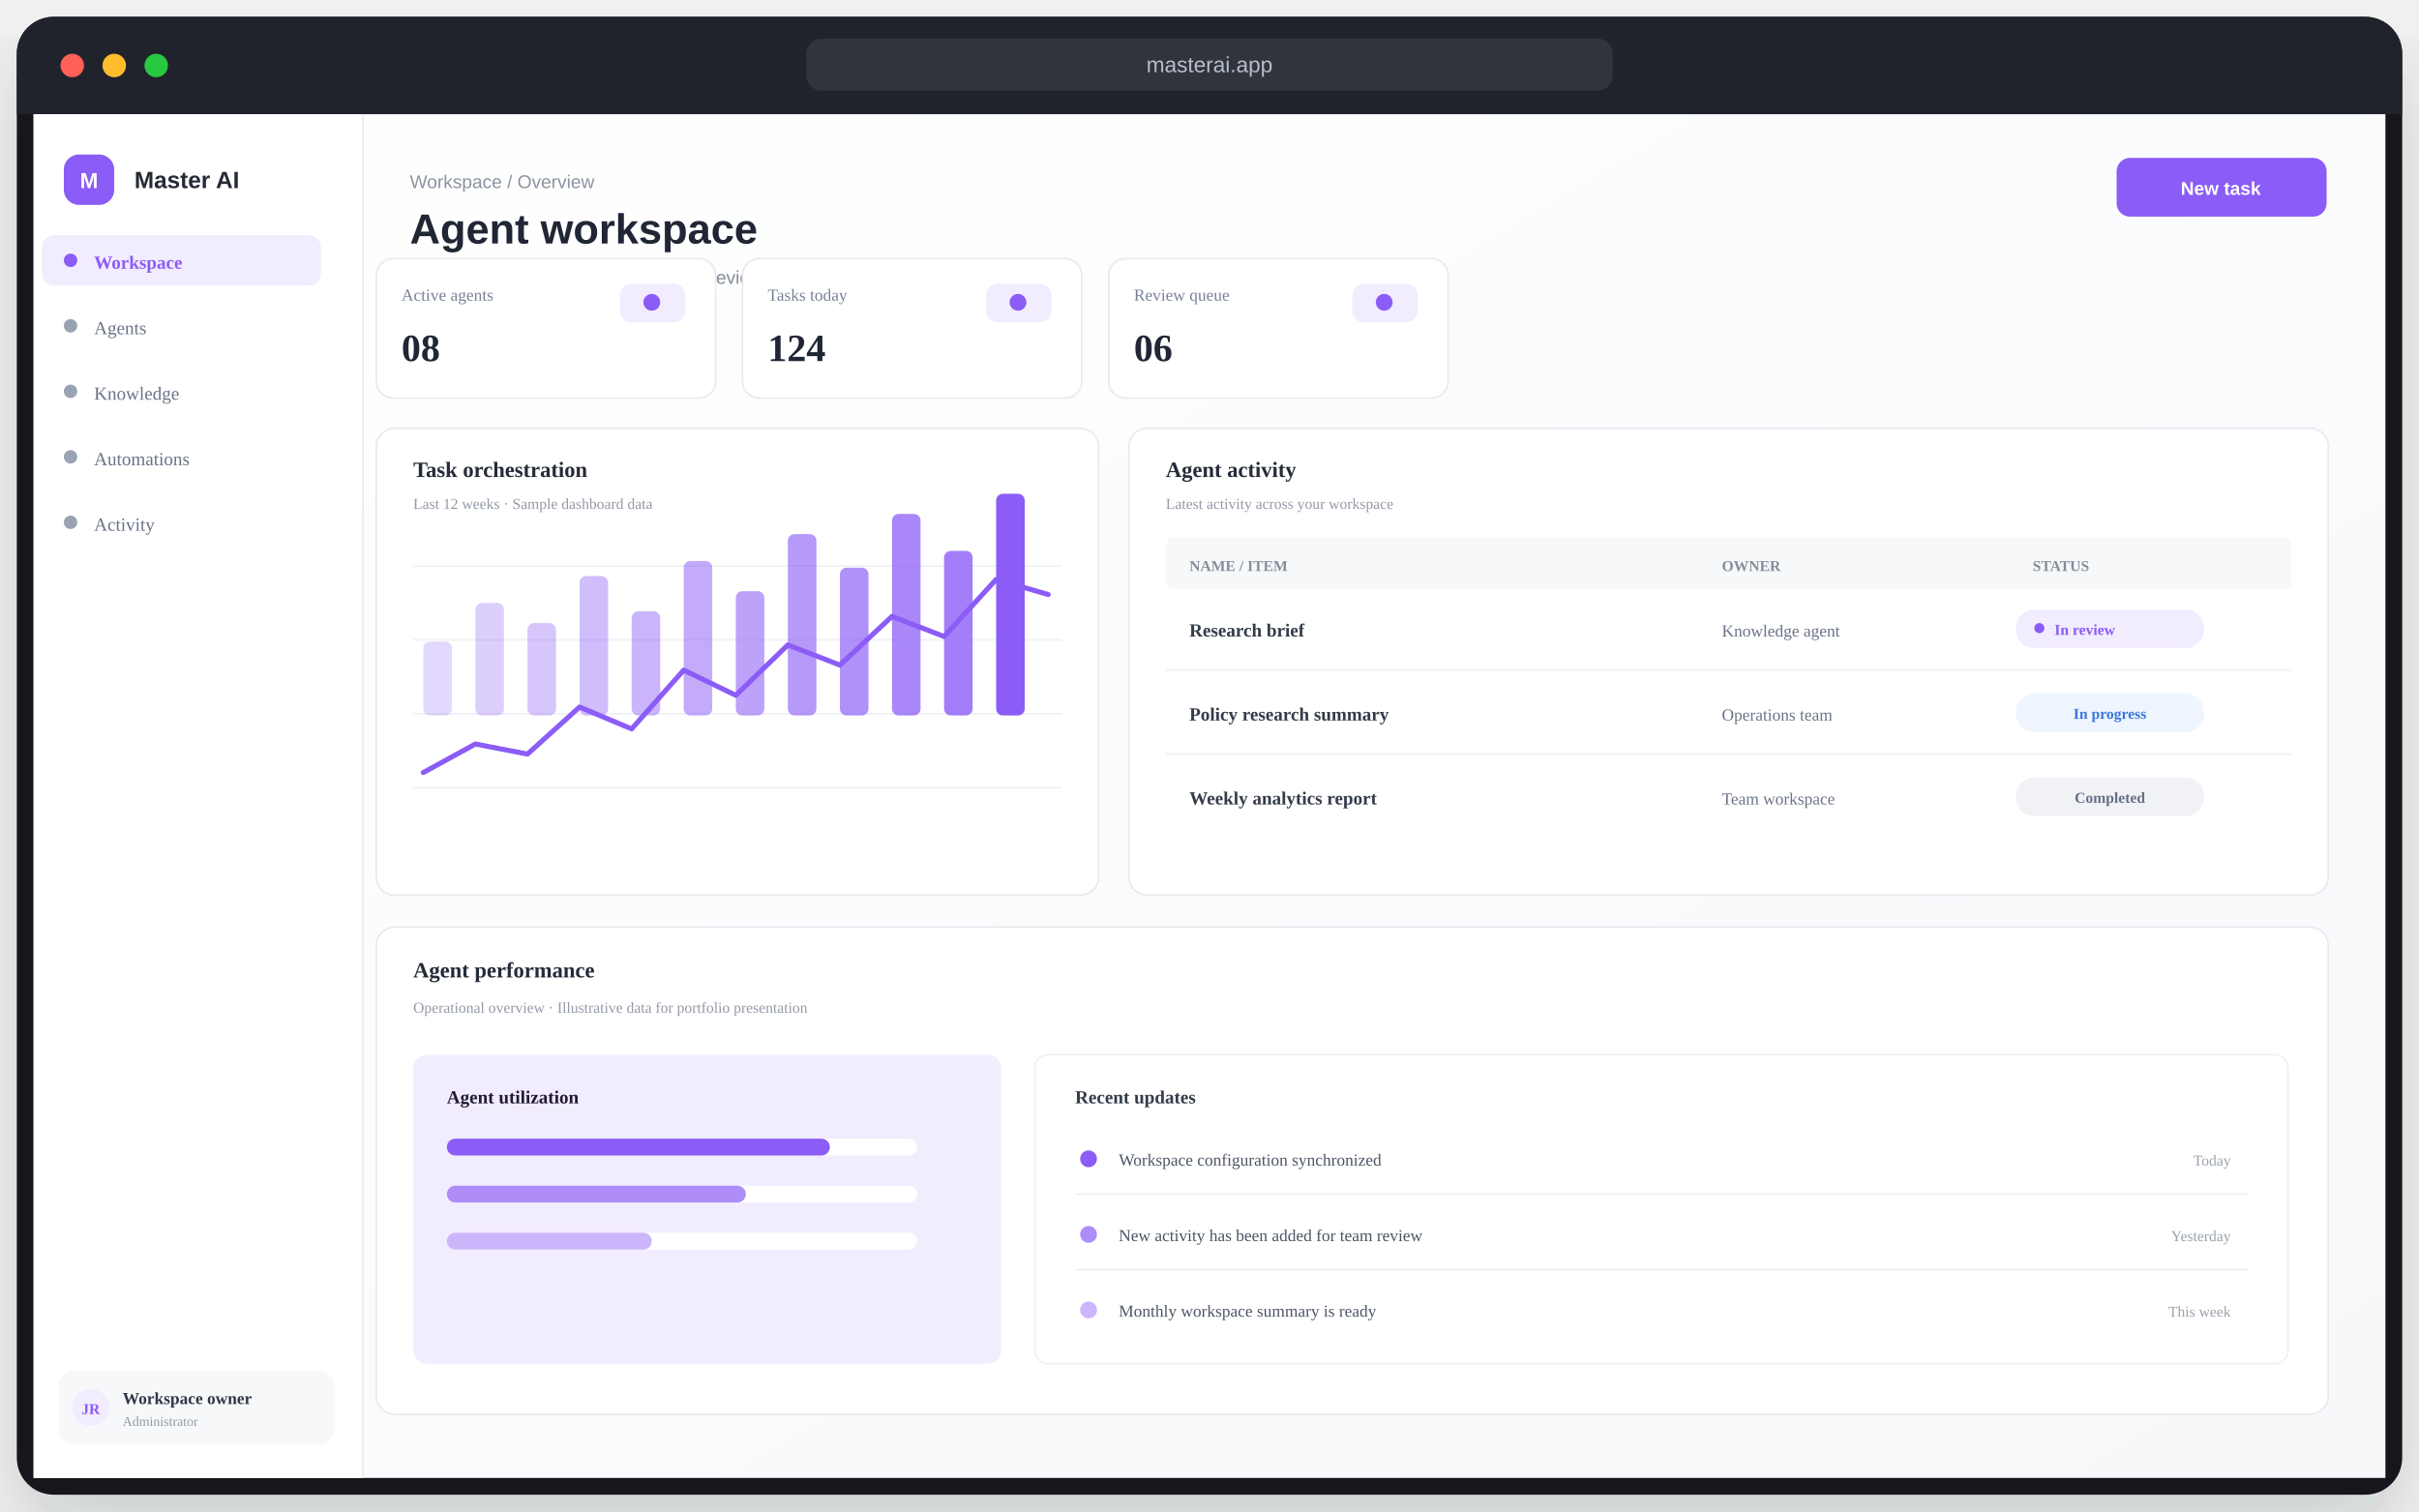
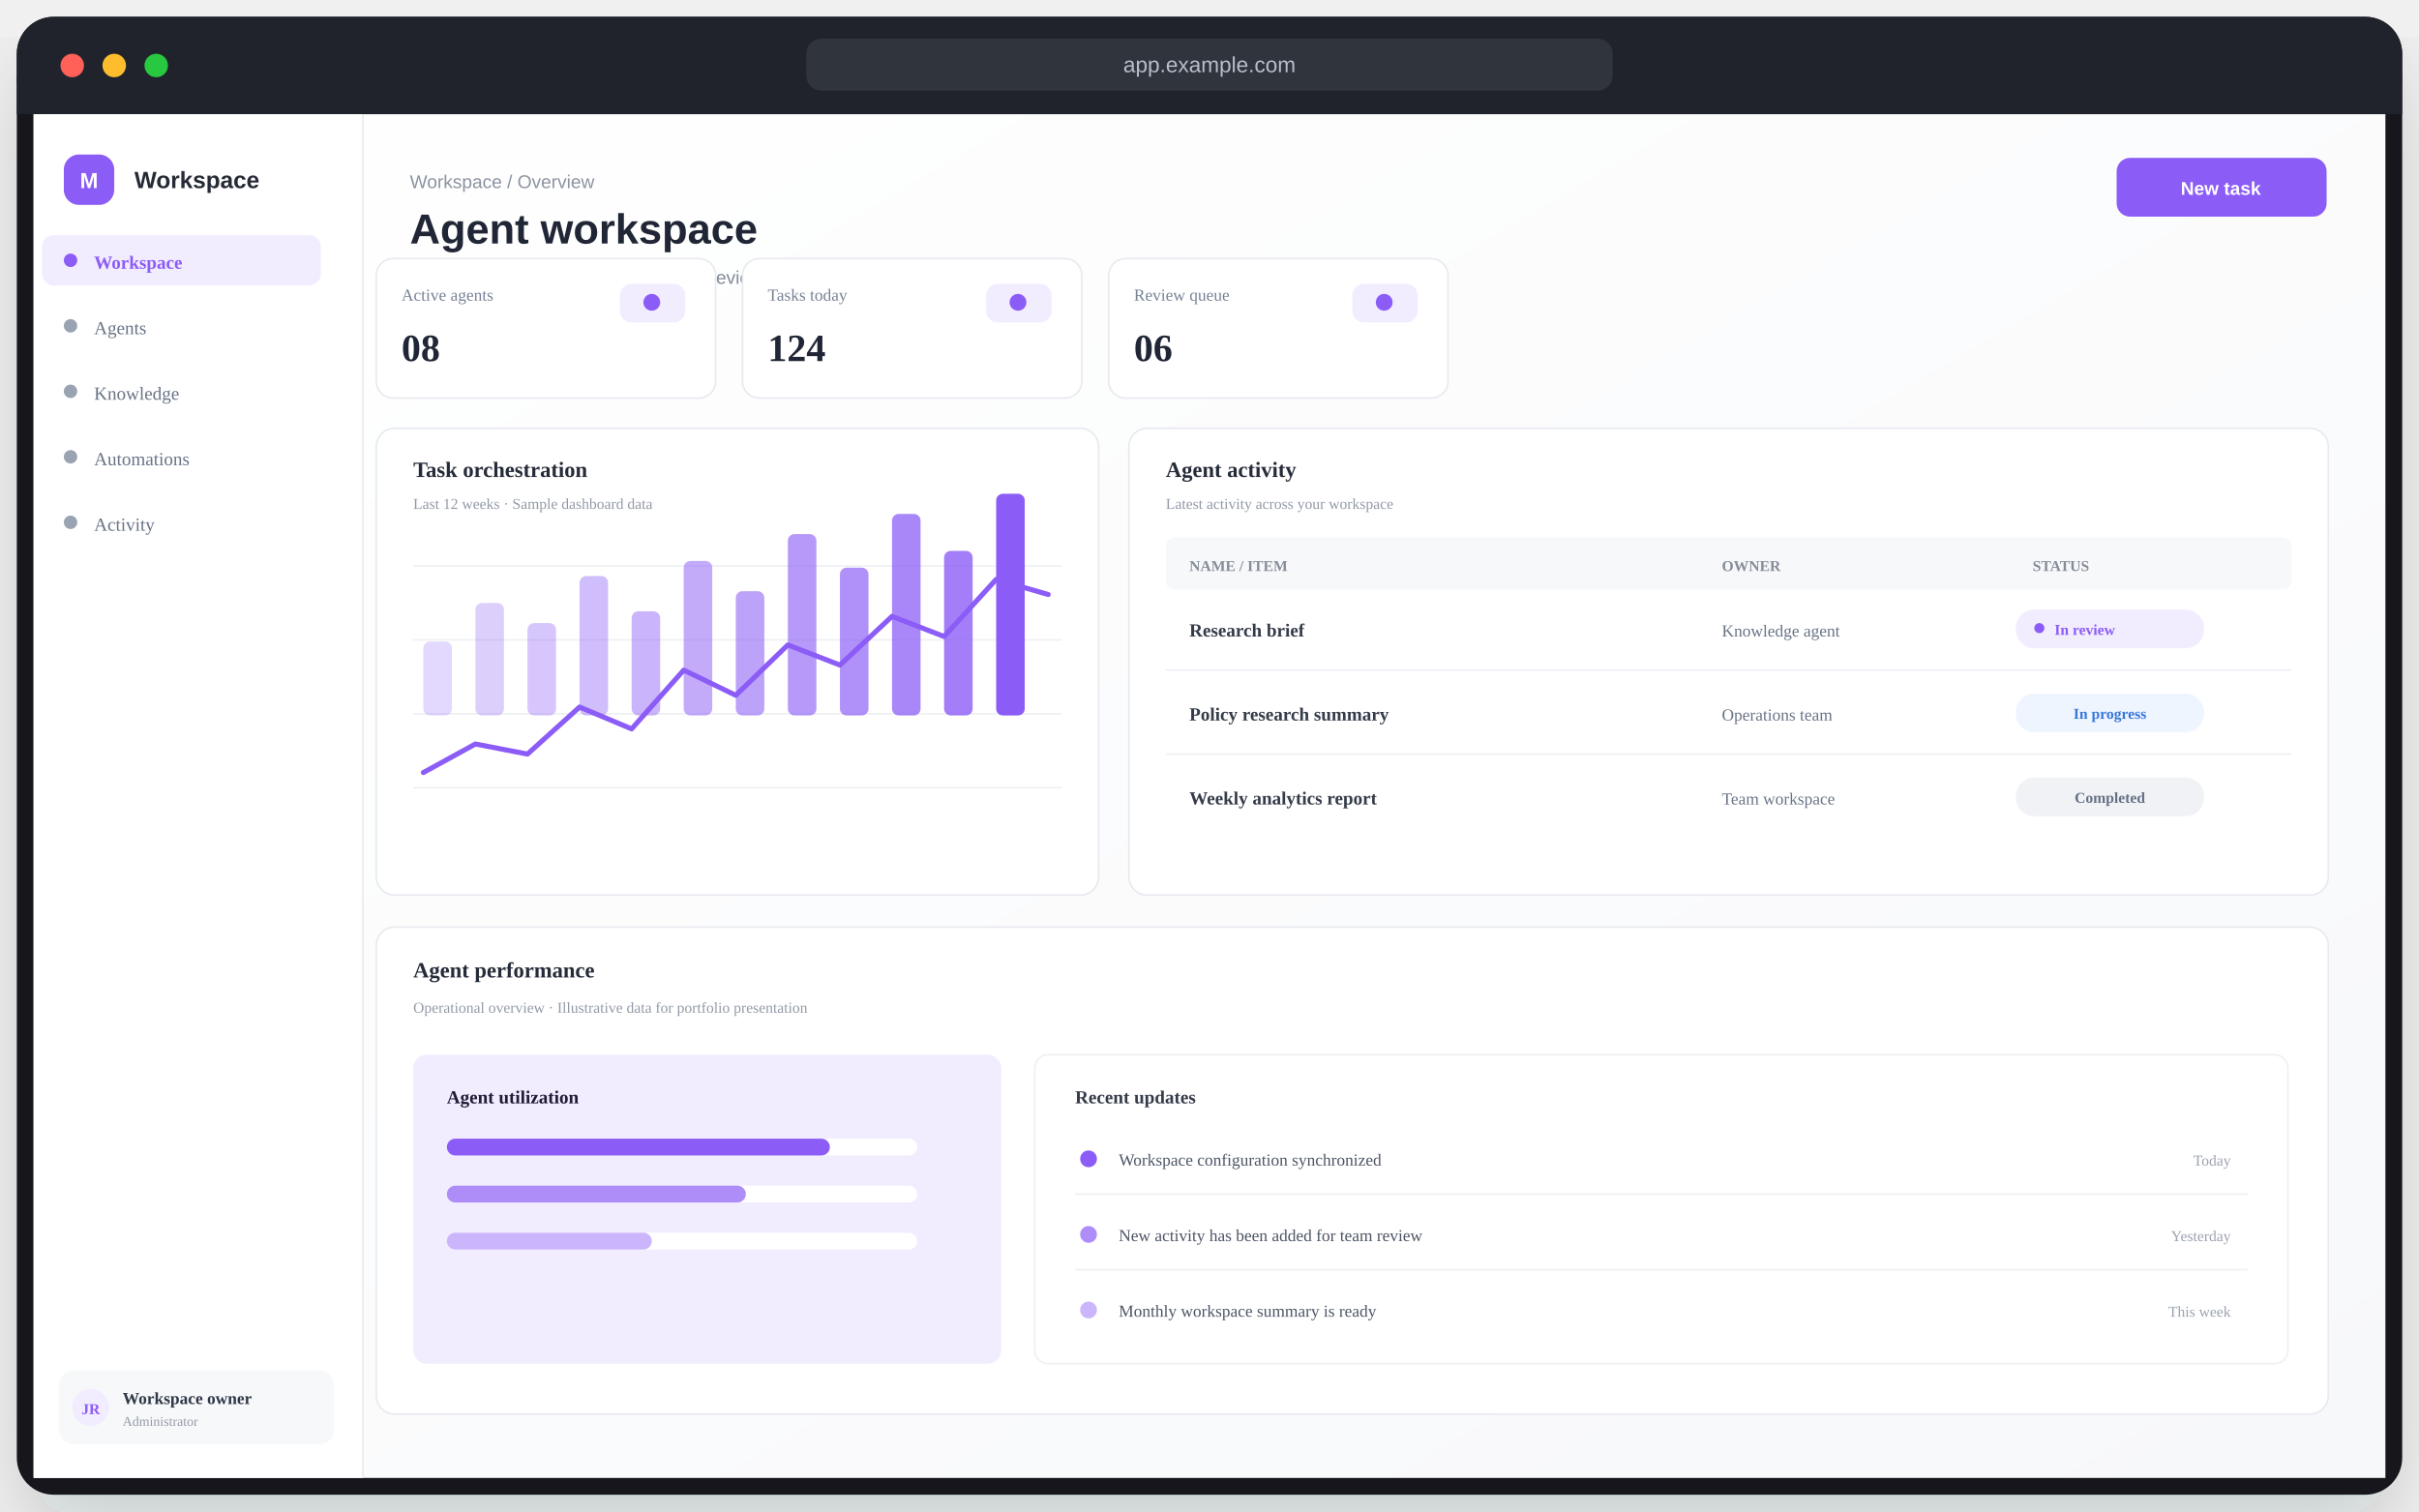
- <svg xmlns="http://www.w3.org/2000/svg" width="1440" height="900" viewBox="0 0 1440 900" role="img" aria-label="Master AI realistic application dashboard preview">
+ <svg xmlns="http://www.w3.org/2000/svg" width="1440" height="900" viewBox="0 0 1440 900" role="img" aria-label="Generic application dashboard preview">
  <defs>
    <linearGradient id="screen" x1="0" y1="0" x2="1" y2="1">
      <stop stop-color="#fff" />
      <stop offset="1" stop-color="#F7F8FA" />
    </linearGradient>
    <filter id="shadow" x="-20%" y="-20%" width="140%" height="150%">
      <feDropShadow dx="0" dy="22" stdDeviation="28" flood-color="#172033" flood-opacity=".18" />
    </filter>
  </defs>
  <rect x="10" y="10" width="1420" height="880" rx="22" fill="#17191F" filter="url(#shadow)" />
  <rect x="10" y="10" width="1420" height="58" rx="22" fill="#20232B" />
  <path d="M10 46H1430V68H10Z" fill="#20232B" />
  <circle cx="43" cy="39" r="7" fill="#FF6058" />
  <circle cx="68" cy="39" r="7" fill="#FFBD2E" />
  <circle cx="93" cy="39" r="7" fill="#28C840" />
  <rect x="480" y="23" width="480" height="31" rx="9" fill="#30343D" />
-   <text x="720" y="43" font-family="Arial,sans-serif" font-size="13" fill="#B8BEC9" text-anchor="middle">masterai.app</text>
+   <text x="720" y="43" font-family="Arial,sans-serif" font-size="13" fill="#B8BEC9" text-anchor="middle">app.example.com</text>
  <rect x="20" y="68" width="1400" height="812" rx="0" fill="url(#screen)" />
  <rect x="20" y="68" width="196" height="812" fill="#fff" />
  <path d="M216 68V880" stroke="#E9EBF0" />
  <rect x="38" y="92" width="30" height="30" rx="9" fill="#8B5CF6" />
  <text x="53" y="112" font-family="Arial,sans-serif" font-size="13" font-weight="700" fill="#fff" text-anchor="middle">M</text>
-   <text x="80" y="112" font-family="Arial,sans-serif" font-size="14" font-weight="700" fill="#252A35">Master AI</text>
+   <text x="80" y="112" font-family="Arial,sans-serif" font-size="14" font-weight="700" fill="#252A35">Workspace</text>
  <g>
    <rect x="25" y="140" width="166" height="30" rx="7" fill="#F2ECFF" />
    <circle cx="42" cy="155" r="4" fill="#8B5CF6" />
    <text x="56" y="160" font-size="11" font-weight="700" fill="#8B5CF6">Workspace</text>
  </g>
  <g>
    <rect x="25" y="179" width="166" height="30" rx="7" fill="transparent" />
    <circle cx="42" cy="194" r="4" fill="#9AA3B2" />
    <text x="56" y="199" font-size="11" font-weight="500" fill="#687386">Agents</text>
  </g>
  <g>
    <rect x="25" y="218" width="166" height="30" rx="7" fill="transparent" />
    <circle cx="42" cy="233" r="4" fill="#9AA3B2" />
    <text x="56" y="238" font-size="11" font-weight="500" fill="#687386">Knowledge</text>
  </g>
  <g>
    <rect x="25" y="257" width="166" height="30" rx="7" fill="transparent" />
    <circle cx="42" cy="272" r="4" fill="#9AA3B2" />
    <text x="56" y="277" font-size="11" font-weight="500" fill="#687386">Automations</text>
  </g>
  <g>
    <rect x="25" y="296" width="166" height="30" rx="7" fill="transparent" />
    <circle cx="42" cy="311" r="4" fill="#9AA3B2" />
    <text x="56" y="316" font-size="11" font-weight="500" fill="#687386">Activity</text>
  </g>
  <rect x="35" y="816" width="164" height="44" rx="9" fill="#F7F8FA" />
  <circle cx="54" cy="838" r="11" fill="#F2ECFF" />
  <text x="54" y="842" font-size="9" font-weight="700" text-anchor="middle" fill="#8B5CF6">JR</text>
  <text x="73" y="836" font-size="10" font-weight="700" fill="#303746">Workspace owner</text>
  <text x="73" y="849" font-size="8" fill="#9299A6">Administrator</text>
  <text x="244" y="112" font-family="Arial,sans-serif" font-size="11" fill="#8B93A1">Workspace / Overview</text>
  <text x="244" y="145" font-family="Arial,sans-serif" font-size="25" font-weight="700" fill="#202635">Agent workspace</text>
  <text x="244" y="169" font-family="Arial,sans-serif" font-size="11" fill="#818A99">Coordinate specialist assistants and reviewed workflows</text>
  <rect x="1260" y="94" width="125" height="35" rx="8" fill="#8B5CF6" />
  <text x="1322" y="116" font-family="Arial,sans-serif" font-size="11" font-weight="700" fill="#fff" text-anchor="middle">New task</text>
  <rect x="224" y="154" width="202" height="83" rx="10" fill="#fff" stroke="#E8EAF0" />
  <text x="239" y="179" font-size="10" fill="#778195">Active agents</text>
  <text x="239" y="215" font-size="23" font-weight="700" fill="#202635">08</text>
  <rect x="369" y="169" width="39" height="23" rx="7" fill="#F2ECFF" />
  <circle cx="388" cy="180" r="5" fill="#8B5CF6" />
  <rect x="442" y="154" width="202" height="83" rx="10" fill="#fff" stroke="#E8EAF0" />
  <text x="457" y="179" font-size="10" fill="#778195">Tasks today</text>
  <text x="457" y="215" font-size="23" font-weight="700" fill="#202635">124</text>
  <rect x="587" y="169" width="39" height="23" rx="7" fill="#F2ECFF" />
  <circle cx="606" cy="180" r="5" fill="#8B5CF6" />
  <rect x="660" y="154" width="202" height="83" rx="10" fill="#fff" stroke="#E8EAF0" />
  <text x="675" y="179" font-size="10" fill="#778195">Review queue</text>
  <text x="675" y="215" font-size="23" font-weight="700" fill="#202635">06</text>
  <rect x="805" y="169" width="39" height="23" rx="7" fill="#F2ECFF" />
  <circle cx="824" cy="180" r="5" fill="#8B5CF6" />
  <rect x="224" y="255" width="430" height="278" rx="11" fill="#fff" stroke="#E8EAF0" />
  <text x="246" y="284" font-size="13" font-weight="700" fill="#252B38">Task orchestration</text>
  <text x="246" y="303" font-size="9" fill="#9299A6">Last 12 weeks · Sample dashboard data</text>
  <path d="M246 337H632M246 381H632M246 425H632M246 469H632" stroke="#EEF0F4" stroke-width="1" />
  <rect x="252" y="382" width="17" height="44" rx="4" fill="#8B5CF6" opacity="0.24" />
  <rect x="283" y="359" width="17" height="67" rx="4" fill="#8B5CF6" opacity="0.295" />
  <rect x="314" y="371" width="17" height="55" rx="4" fill="#8B5CF6" opacity="0.35" />
  <rect x="345" y="343" width="17" height="83" rx="4" fill="#8B5CF6" opacity="0.405" />
  <rect x="376" y="364" width="17" height="62" rx="4" fill="#8B5CF6" opacity="0.46" />
  <rect x="407" y="334" width="17" height="92" rx="4" fill="#8B5CF6" opacity="0.515" />
  <rect x="438" y="352" width="17" height="74" rx="4" fill="#8B5CF6" opacity="0.57" />
  <rect x="469" y="318" width="17" height="108" rx="4" fill="#8B5CF6" opacity="0.625" />
  <rect x="500" y="338" width="17" height="88" rx="4" fill="#8B5CF6" opacity="0.68" />
  <rect x="531" y="306" width="17" height="120" rx="4" fill="#8B5CF6" opacity="0.735" />
  <rect x="562" y="328" width="17" height="98" rx="4" fill="#8B5CF6" opacity="0.79" />
  <rect x="593" y="294" width="17" height="132" rx="4" fill="#8B5CF6" opacity="1" />
  <path d="M252 460L283 443L314 449L345 421L376 434L407 399L438 414L469 384L500 396L531 367L562 379L593 345L624 354" fill="none" stroke="#8B5CF6" stroke-width="3" stroke-linecap="round" stroke-linejoin="round" />
  <rect x="672" y="255" width="714" height="278" rx="11" fill="#fff" stroke="#E8EAF0" />
  <text x="694" y="284" font-size="13" font-weight="700" fill="#252B38">Agent activity</text>
  <text x="694" y="303" font-size="9" fill="#9299A6">Latest activity across your workspace</text>
  <rect x="694" y="320" width="670" height="31" rx="5" fill="#F7F8FA" />
  <text x="708" y="340" font-size="9" font-weight="700" fill="#858D9A">NAME / ITEM</text>
  <text x="1025" y="340" font-size="9" font-weight="700" fill="#858D9A">OWNER</text>
  <text x="1210" y="340" font-size="9" font-weight="700" fill="#858D9A">STATUS</text>
  <text x="708" y="379" font-size="11" font-weight="600" fill="#343B49">Research brief</text>
  <text x="1025" y="379" font-size="10" fill="#697386">Knowledge agent</text>
  <rect x="1200" y="363" width="112" height="23" rx="11" fill="#F2ECFF" />
  <circle cx="1214" cy="374" r="3" fill="#8B5CF6" />
  <text x="1223" y="378" font-size="9" font-weight="600" fill="#8B5CF6">In review</text>
  <path d="M694 399H1364" stroke="#EEF0F4" />
  <text x="708" y="429" font-size="11" font-weight="600" fill="#343B49">Policy research summary</text>
  <text x="1025" y="429" font-size="10" fill="#697386">Operations team</text>
  <rect x="1200" y="413" width="112" height="23" rx="11" fill="#EEF5FF" />
  <text x="1256" y="428" font-size="9" font-weight="600" fill="#3976D7" text-anchor="middle">In progress</text>
  <path d="M694 449H1364" stroke="#EEF0F4" />
  <text x="708" y="479" font-size="11" font-weight="600" fill="#343B49">Weekly analytics report</text>
  <text x="1025" y="479" font-size="10" fill="#697386">Team workspace</text>
  <rect x="1200" y="463" width="112" height="23" rx="11" fill="#F0F2F5" />
  <text x="1256" y="478" font-size="9" font-weight="600" fill="#667085" text-anchor="middle">Completed</text>
  <rect x="224" y="552" width="1162" height="290" rx="11" fill="#fff" stroke="#E8EAF0" />
  <text x="246" y="582" font-size="13" font-weight="700" fill="#252B38">Agent performance</text>
  <text x="246" y="603" font-size="9" fill="#9299A6">Operational overview · Illustrative data for portfolio presentation</text>
  <rect x="246" y="628" width="350" height="184" rx="8" fill="#F2ECFF" />
  <text x="266" y="657" font-size="11" font-weight="700" fill="#211B35">Agent utilization</text>
  <rect x="266" y="678" width="280" height="10" rx="5" fill="#fff" />
  <rect x="266" y="678" width="228" height="10" rx="5" fill="#8B5CF6" />
  <rect x="266" y="706" width="280" height="10" rx="5" fill="#fff" />
  <rect x="266" y="706" width="178" height="10" rx="5" fill="#8B5CF6" opacity=".7" />
  <rect x="266" y="734" width="280" height="10" rx="5" fill="#fff" />
  <rect x="266" y="734" width="122" height="10" rx="5" fill="#8B5CF6" opacity=".45" />
  <rect x="616" y="628" width="746" height="184" rx="8" fill="#fff" stroke="#EEF0F4" />
  <text x="640" y="657" font-size="11" font-weight="700" fill="#343B49">Recent updates</text>
  <circle cx="648" cy="690" r="5" fill="#8B5CF6" />
  <text x="666" y="694" font-size="10" fill="#4C5565">Workspace configuration synchronized</text>
  <text x="1328" y="694" font-size="9" fill="#9AA2AE" text-anchor="end">Today</text>
  <path d="M640 711H1338" stroke="#EEF0F4" />
  <circle cx="648" cy="735" r="5" fill="#8B5CF6" opacity=".7" />
  <text x="666" y="739" font-size="10" fill="#4C5565">New activity has been added for team review</text>
  <text x="1328" y="739" font-size="9" fill="#9AA2AE" text-anchor="end">Yesterday</text>
  <path d="M640 756H1338" stroke="#EEF0F4" />
  <circle cx="648" cy="780" r="5" fill="#8B5CF6" opacity=".45" />
  <text x="666" y="784" font-size="10" fill="#4C5565">Monthly workspace summary is ready</text>
  <text x="1328" y="784" font-size="9" fill="#9AA2AE" text-anchor="end">This week</text>
</svg>
